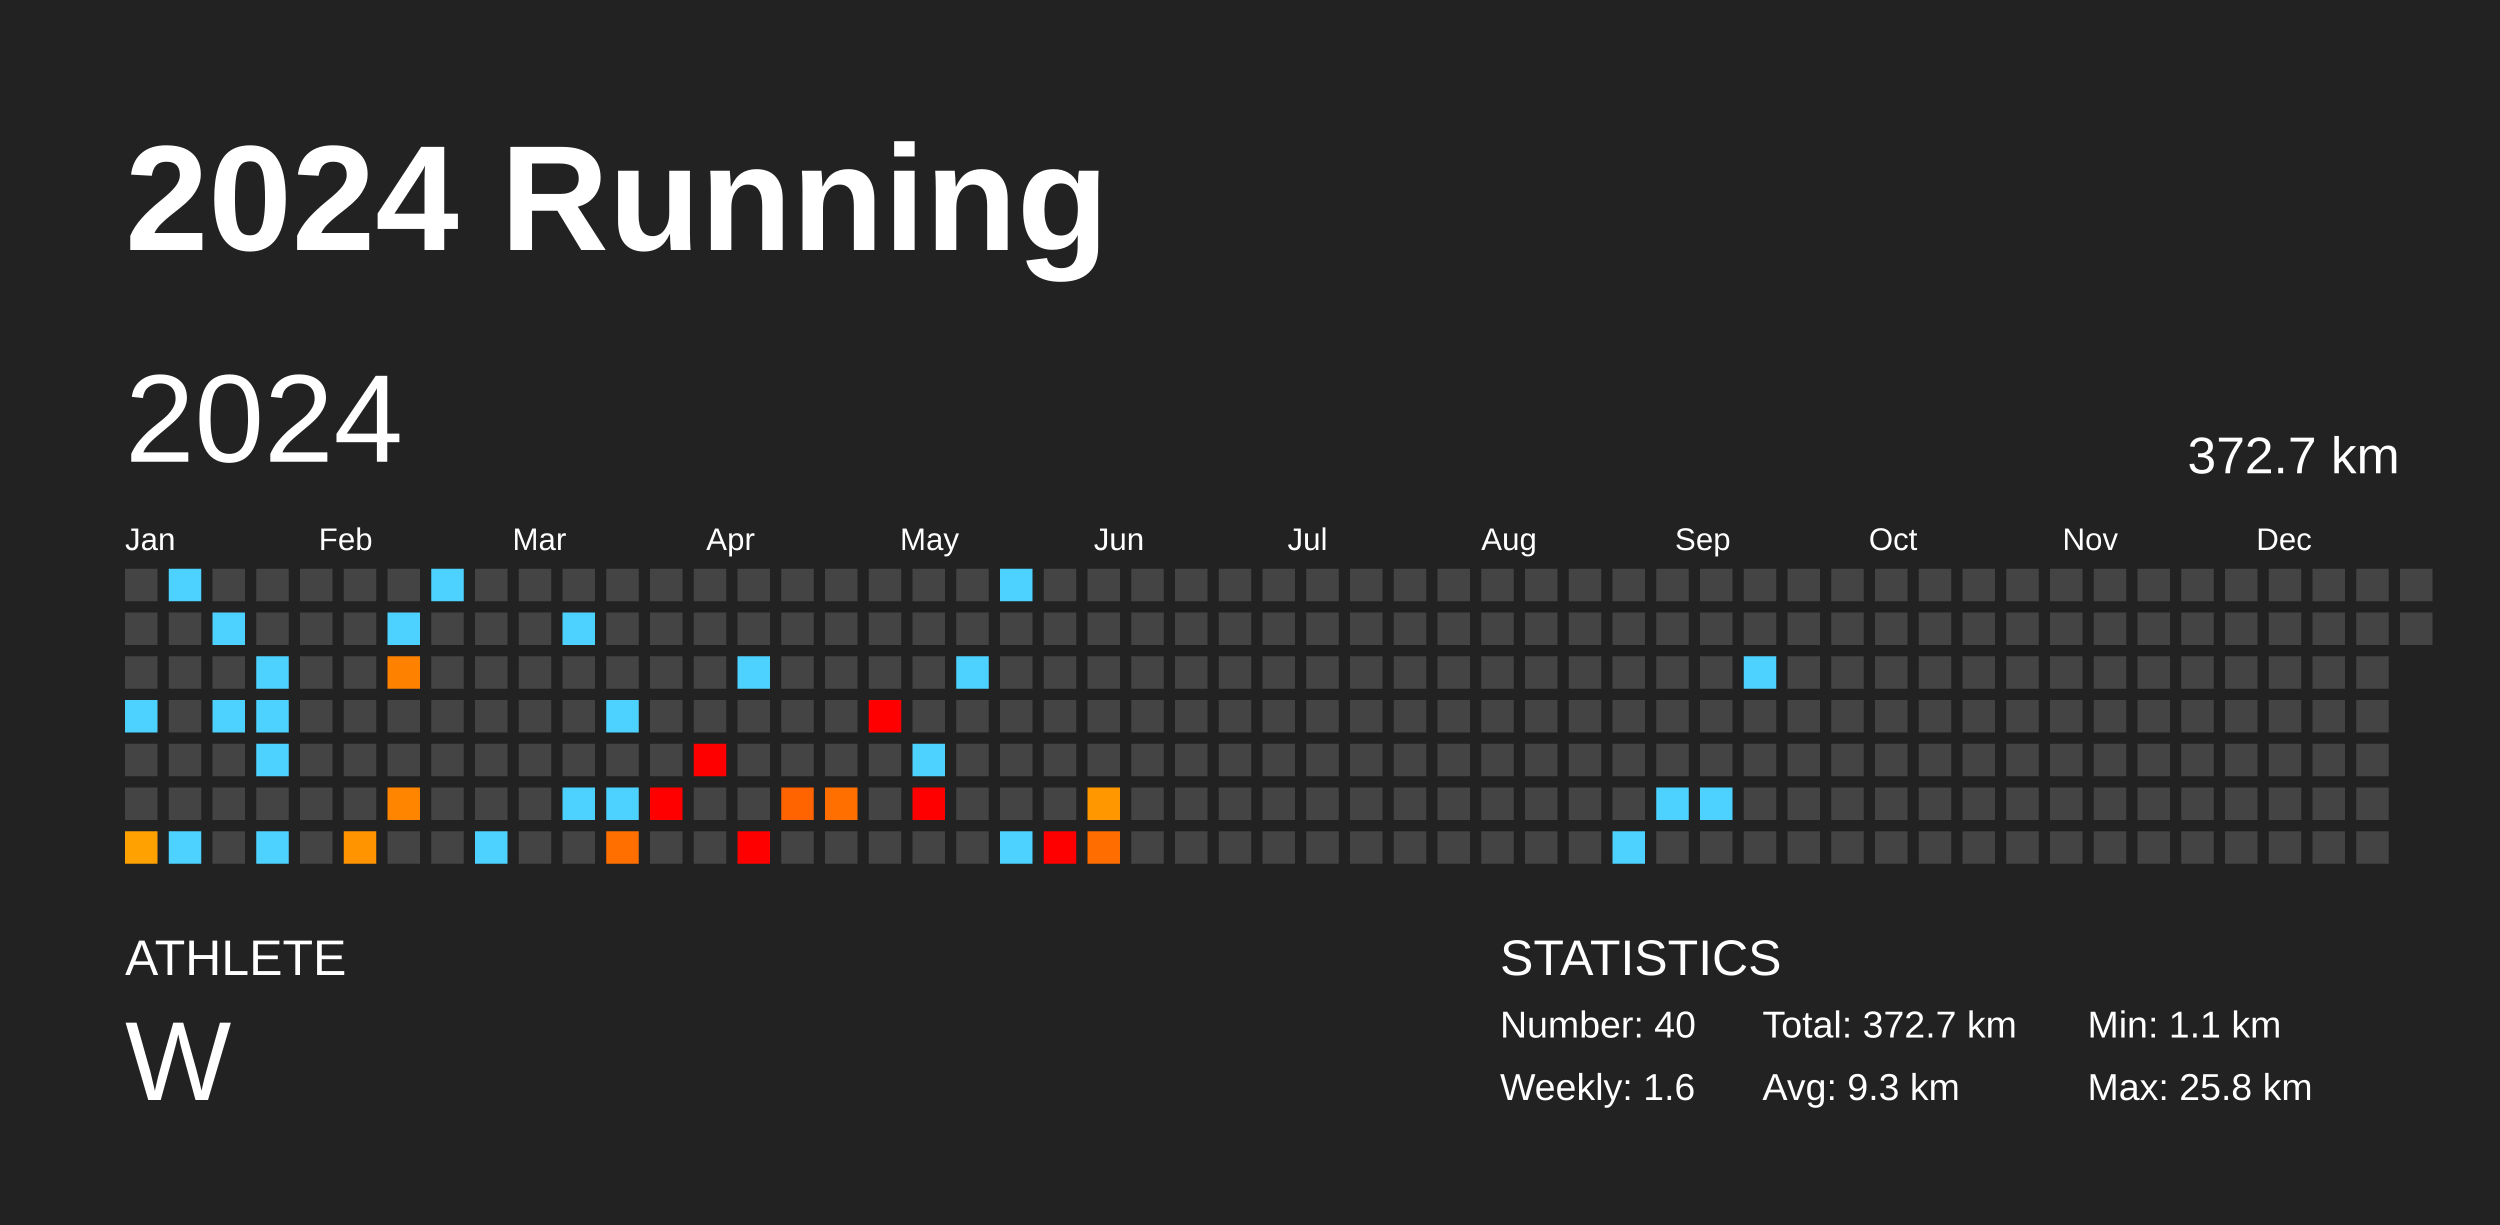
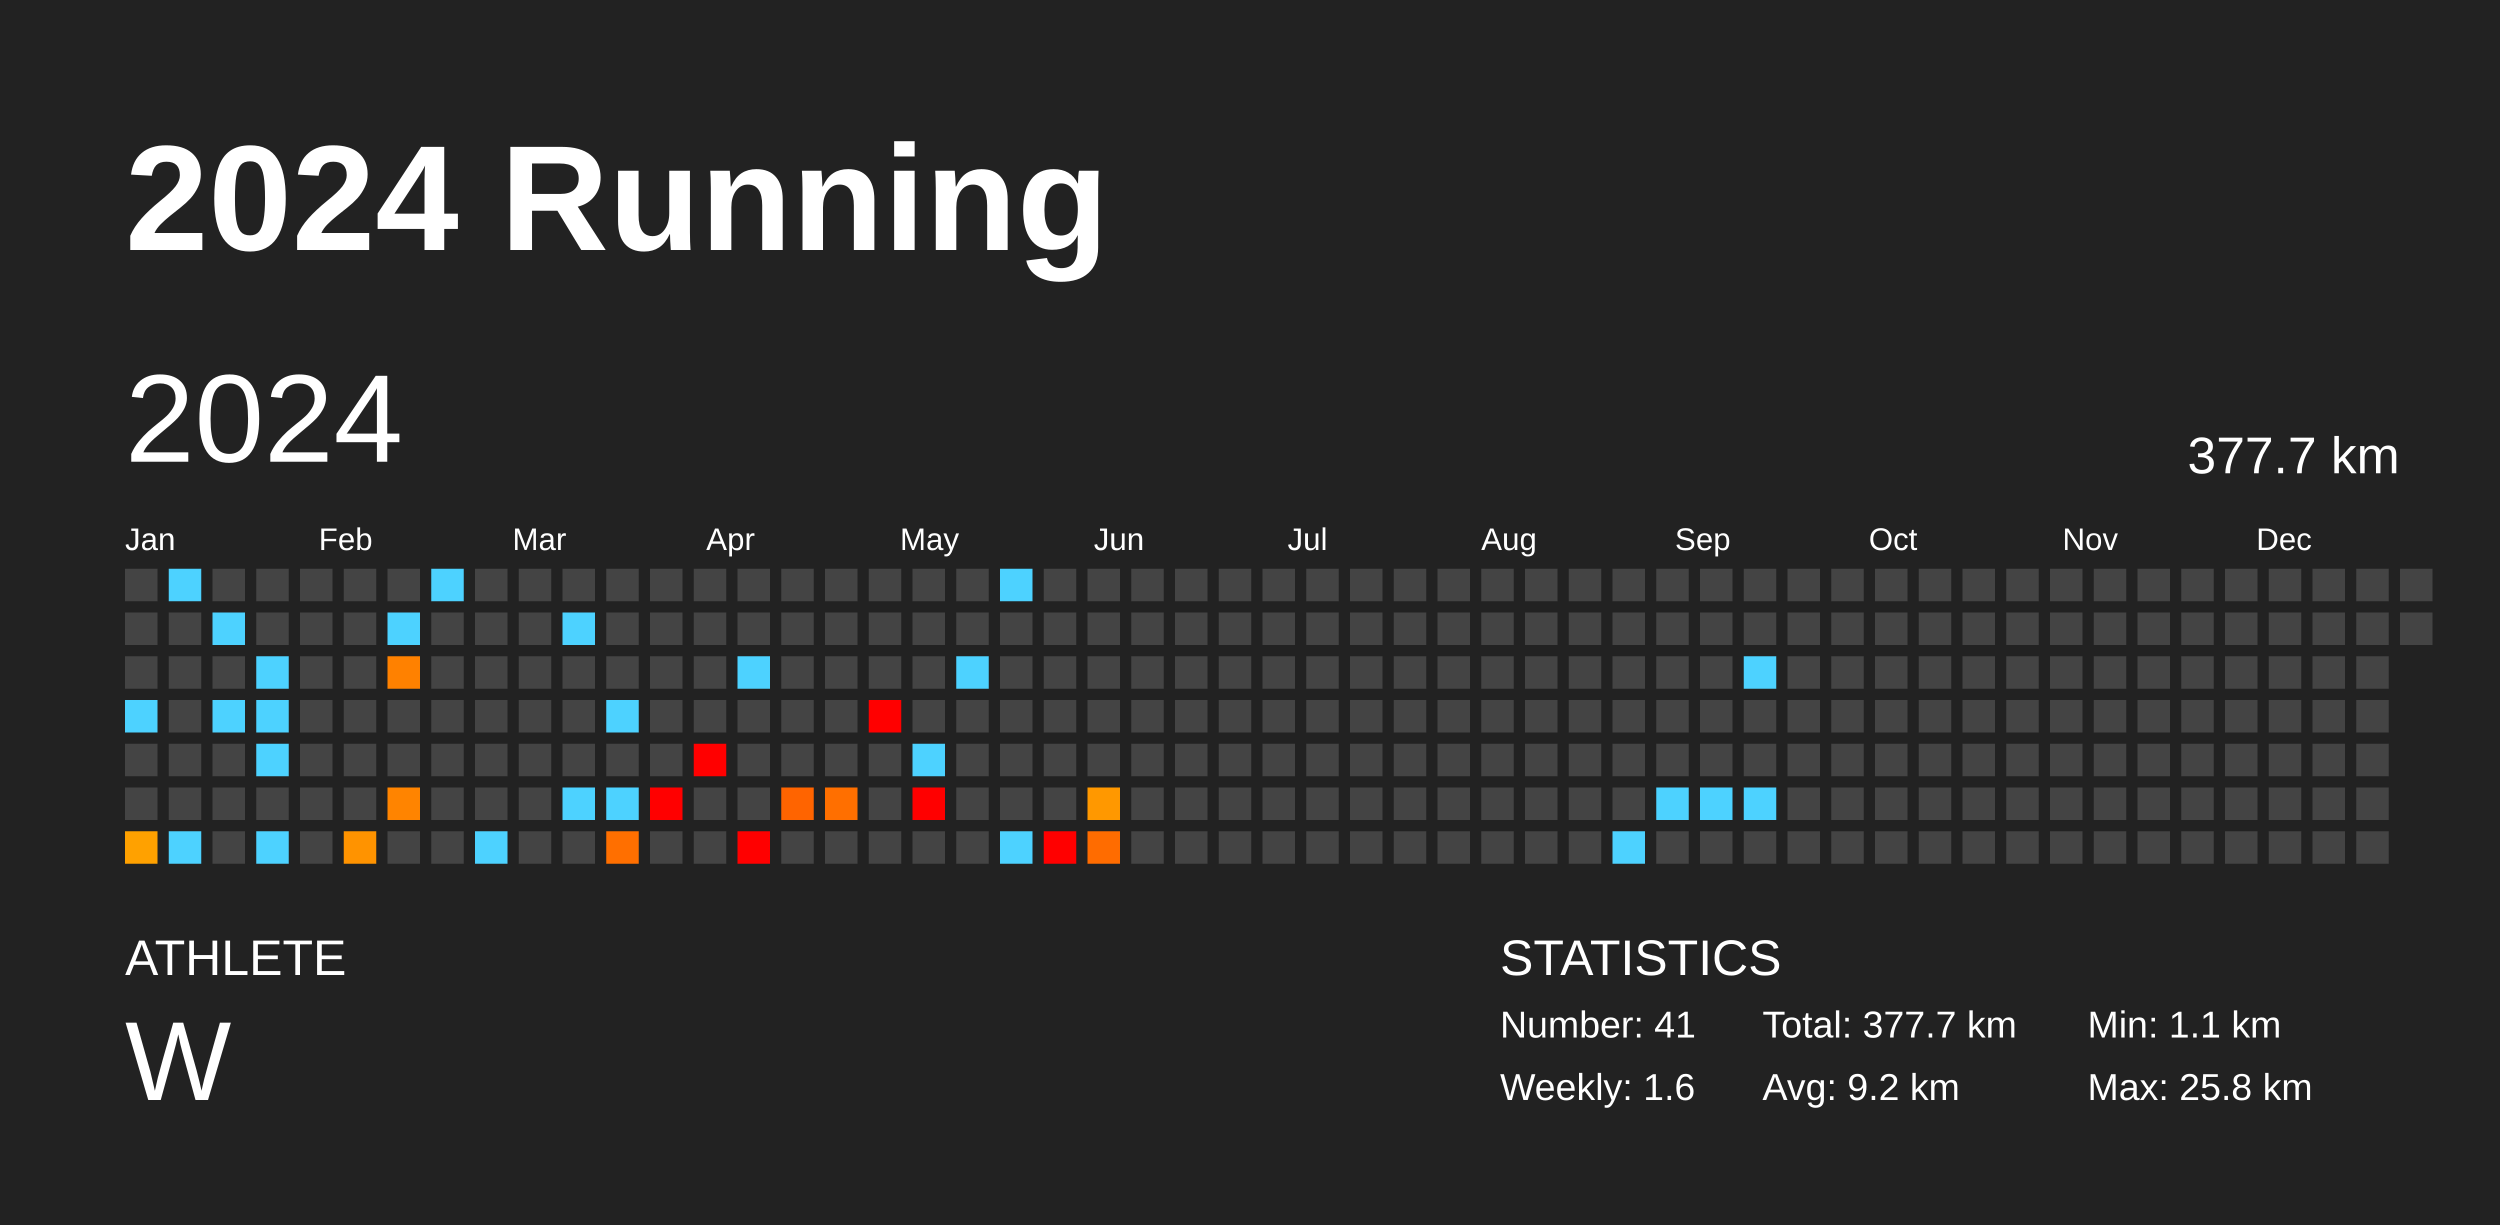
<svg xmlns="http://www.w3.org/2000/svg" baseProfile="full" height="98mm" version="1.1" viewBox="0,0,200,98" width="200mm">
  <defs />
  <rect fill="#222222" height="98" width="200" x="0" y="0" />
  <text fill="#FFFFFF" style="font-size:12px; font-family:Arial; font-weight:bold;" x="10" y="20">2024 Running</text>
  <text fill="#FFFFFF" style="font-size:4px; font-family:Arial" x="10" y="78">ATHLETE</text>
  <text fill="#FFFFFF" style="font-size:9px; font-family:Arial" x="10" y="88">W</text>
  <text fill="#FFFFFF" style="font-size:4px; font-family:Arial" x="120" y="78">STATISTICS</text>
-   <text fill="#FFFFFF" style="font-size:3px; font-family:Arial" x="120" y="83">Number: 40</text>
+   <text fill="#FFFFFF" style="font-size:3px; font-family:Arial" x="120" y="83">Number: 41</text>
  <text fill="#FFFFFF" style="font-size:3px; font-family:Arial" x="120" y="88">Weekly: 1.6</text>
-   <text fill="#FFFFFF" style="font-size:3px; font-family:Arial" x="141" y="83">Total: 372.7 km</text>
-   <text fill="#FFFFFF" style="font-size:3px; font-family:Arial" x="141" y="88">Avg: 9.3 km</text>
+   <text fill="#FFFFFF" style="font-size:3px; font-family:Arial" x="141" y="83">Total: 377.7 km</text>
+   <text fill="#FFFFFF" style="font-size:3px; font-family:Arial" x="141" y="88">Avg: 9.2 km</text>
  <text fill="#FFFFFF" style="font-size:3px; font-family:Arial" x="167" y="83">Min: 1.1 km</text>
  <text fill="#FFFFFF" style="font-size:3px; font-family:Arial" x="167" y="88">Max: 25.8 km</text>
  <text dominant-baseline="hanging" fill="#FFFFFF" style="font-size:10.0px; font-family:Arial;" x="10" y="30">2024</text>
-   <text dominant-baseline="hanging" fill="#FFFFFF" style="font-size:4.125px; font-family:Arial;" x="175" y="35">372.7 km</text>
+   <text dominant-baseline="hanging" fill="#FFFFFF" style="font-size:4.125px; font-family:Arial;" x="175" y="35">377.7 km</text>
  <text fill="#FFFFFF" style="font-size:2.5px; font-family:Arial" x="10.0" y="44">Jan</text>
  <text fill="#FFFFFF" style="font-size:2.5px; font-family:Arial" x="25.5" y="44">Feb</text>
  <text fill="#FFFFFF" style="font-size:2.5px; font-family:Arial" x="41.0" y="44">Mar</text>
  <text fill="#FFFFFF" style="font-size:2.5px; font-family:Arial" x="56.5" y="44">Apr</text>
  <text fill="#FFFFFF" style="font-size:2.5px; font-family:Arial" x="72.0" y="44">May</text>
  <text fill="#FFFFFF" style="font-size:2.5px; font-family:Arial" x="87.5" y="44">Jun</text>
  <text fill="#FFFFFF" style="font-size:2.5px; font-family:Arial" x="103.0" y="44">Jul</text>
  <text fill="#FFFFFF" style="font-size:2.5px; font-family:Arial" x="118.5" y="44">Aug</text>
  <text fill="#FFFFFF" style="font-size:2.5px; font-family:Arial" x="134.0" y="44">Sep</text>
  <text fill="#FFFFFF" style="font-size:2.5px; font-family:Arial" x="149.5" y="44">Oct</text>
  <text fill="#FFFFFF" style="font-size:2.5px; font-family:Arial" x="165.0" y="44">Nov</text>
  <text fill="#FFFFFF" style="font-size:2.5px; font-family:Arial" x="180.5" y="44">Dec</text>
  <rect fill="#444444" height="2.6" width="2.6" x="10.0" y="45.5" />
  <rect fill="#444444" height="2.6" width="2.6" x="10.0" y="49.0" />
  <rect fill="#444444" height="2.6" width="2.6" x="10.0" y="52.5" />
  <rect fill="#4dd2ff" height="2.6" width="2.6" x="10.0" y="56.0" />
  <rect fill="#444444" height="2.6" width="2.6" x="10.0" y="59.5" />
  <rect fill="#444444" height="2.6" width="2.6" x="10.0" y="63.0" />
  <rect fill="#ffa100" height="2.6" width="2.6" x="10.0" y="66.5" />
  <rect fill="#4dd2ff" height="2.6" width="2.6" x="13.5" y="45.5" />
  <rect fill="#444444" height="2.6" width="2.6" x="13.5" y="49.0" />
  <rect fill="#444444" height="2.6" width="2.6" x="13.5" y="52.5" />
  <rect fill="#444444" height="2.6" width="2.6" x="13.5" y="56.0" />
  <rect fill="#444444" height="2.6" width="2.6" x="13.5" y="59.5" />
  <rect fill="#444444" height="2.6" width="2.6" x="13.5" y="63.0" />
  <rect fill="#4dd2ff" height="2.6" width="2.6" x="13.5" y="66.5" />
  <rect fill="#444444" height="2.6" width="2.6" x="17.0" y="45.5" />
  <rect fill="#4dd2ff" height="2.6" width="2.6" x="17.0" y="49.0" />
  <rect fill="#444444" height="2.6" width="2.6" x="17.0" y="52.5" />
  <rect fill="#4dd2ff" height="2.6" width="2.6" x="17.0" y="56.0" />
  <rect fill="#444444" height="2.6" width="2.6" x="17.0" y="59.5" />
  <rect fill="#444444" height="2.6" width="2.6" x="17.0" y="63.0" />
  <rect fill="#444444" height="2.6" width="2.6" x="17.0" y="66.5" />
  <rect fill="#444444" height="2.6" width="2.6" x="20.5" y="45.5" />
  <rect fill="#444444" height="2.6" width="2.6" x="20.5" y="49.0" />
  <rect fill="#4dd2ff" height="2.6" width="2.6" x="20.5" y="52.5" />
  <rect fill="#4dd2ff" height="2.6" width="2.6" x="20.5" y="56.0" />
  <rect fill="#4dd2ff" height="2.6" width="2.6" x="20.5" y="59.5" />
  <rect fill="#444444" height="2.6" width="2.6" x="20.5" y="63.0" />
  <rect fill="#4dd2ff" height="2.6" width="2.6" x="20.5" y="66.5" />
  <rect fill="#444444" height="2.6" width="2.6" x="24.0" y="45.5" />
  <rect fill="#444444" height="2.6" width="2.6" x="24.0" y="49.0" />
  <rect fill="#444444" height="2.6" width="2.6" x="24.0" y="52.5" />
  <rect fill="#444444" height="2.6" width="2.6" x="24.0" y="56.0" />
  <rect fill="#444444" height="2.6" width="2.6" x="24.0" y="59.5" />
  <rect fill="#444444" height="2.6" width="2.6" x="24.0" y="63.0" />
  <rect fill="#444444" height="2.6" width="2.6" x="24.0" y="66.5" />
  <rect fill="#444444" height="2.6" width="2.6" x="27.5" y="45.5" />
  <rect fill="#444444" height="2.6" width="2.6" x="27.5" y="49.0" />
  <rect fill="#444444" height="2.6" width="2.6" x="27.5" y="52.5" />
  <rect fill="#444444" height="2.6" width="2.6" x="27.5" y="56.0" />
  <rect fill="#444444" height="2.6" width="2.6" x="27.5" y="59.5" />
  <rect fill="#444444" height="2.6" width="2.6" x="27.5" y="63.0" />
  <rect fill="#ff9300" height="2.6" width="2.6" x="27.5" y="66.5" />
  <rect fill="#444444" height="2.6" width="2.6" x="31.0" y="45.5" />
  <rect fill="#4dd2ff" height="2.6" width="2.6" x="31.0" y="49.0" />
  <rect fill="#ff8100" height="2.6" width="2.6" x="31.0" y="52.5" />
  <rect fill="#444444" height="2.6" width="2.6" x="31.0" y="56.0" />
  <rect fill="#444444" height="2.6" width="2.6" x="31.0" y="59.5" />
  <rect fill="#ff8400" height="2.6" width="2.6" x="31.0" y="63.0" />
  <rect fill="#444444" height="2.6" width="2.6" x="31.0" y="66.5" />
  <rect fill="#4dd2ff" height="2.6" width="2.6" x="34.5" y="45.5" />
  <rect fill="#444444" height="2.6" width="2.6" x="34.5" y="49.0" />
  <rect fill="#444444" height="2.6" width="2.6" x="34.5" y="52.5" />
  <rect fill="#444444" height="2.6" width="2.6" x="34.5" y="56.0" />
  <rect fill="#444444" height="2.6" width="2.6" x="34.5" y="59.5" />
  <rect fill="#444444" height="2.6" width="2.6" x="34.5" y="63.0" />
  <rect fill="#444444" height="2.6" width="2.6" x="34.5" y="66.5" />
  <rect fill="#444444" height="2.6" width="2.6" x="38.0" y="45.5" />
  <rect fill="#444444" height="2.6" width="2.6" x="38.0" y="49.0" />
  <rect fill="#444444" height="2.6" width="2.6" x="38.0" y="52.5" />
  <rect fill="#444444" height="2.6" width="2.6" x="38.0" y="56.0" />
  <rect fill="#444444" height="2.6" width="2.6" x="38.0" y="59.5" />
  <rect fill="#444444" height="2.6" width="2.6" x="38.0" y="63.0" />
  <rect fill="#4dd2ff" height="2.6" width="2.6" x="38.0" y="66.5" />
  <rect fill="#444444" height="2.6" width="2.6" x="41.5" y="45.5" />
  <rect fill="#444444" height="2.6" width="2.6" x="41.5" y="49.0" />
  <rect fill="#444444" height="2.6" width="2.6" x="41.5" y="52.5" />
  <rect fill="#444444" height="2.6" width="2.6" x="41.5" y="56.0" />
  <rect fill="#444444" height="2.6" width="2.6" x="41.5" y="59.5" />
  <rect fill="#444444" height="2.6" width="2.6" x="41.5" y="63.0" />
  <rect fill="#444444" height="2.6" width="2.6" x="41.5" y="66.5" />
  <rect fill="#444444" height="2.6" width="2.6" x="45.0" y="45.5" />
  <rect fill="#4dd2ff" height="2.6" width="2.6" x="45.0" y="49.0" />
  <rect fill="#444444" height="2.6" width="2.6" x="45.0" y="52.5" />
  <rect fill="#444444" height="2.6" width="2.6" x="45.0" y="56.0" />
  <rect fill="#444444" height="2.6" width="2.6" x="45.0" y="59.5" />
  <rect fill="#4dd2ff" height="2.6" width="2.6" x="45.0" y="63.0" />
  <rect fill="#444444" height="2.6" width="2.6" x="45.0" y="66.5" />
  <rect fill="#444444" height="2.6" width="2.6" x="48.5" y="45.5" />
  <rect fill="#444444" height="2.6" width="2.6" x="48.5" y="49.0" />
  <rect fill="#444444" height="2.6" width="2.6" x="48.5" y="52.5" />
  <rect fill="#4dd2ff" height="2.6" width="2.6" x="48.5" y="56.0" />
  <rect fill="#444444" height="2.6" width="2.6" x="48.5" y="59.5" />
  <rect fill="#4dd2ff" height="2.6" width="2.6" x="48.5" y="63.0" />
  <rect fill="#ff6f00" height="2.6" width="2.6" x="48.5" y="66.5" />
  <rect fill="#444444" height="2.6" width="2.6" x="52.0" y="45.5" />
  <rect fill="#444444" height="2.6" width="2.6" x="52.0" y="49.0" />
  <rect fill="#444444" height="2.6" width="2.6" x="52.0" y="52.5" />
  <rect fill="#444444" height="2.6" width="2.6" x="52.0" y="56.0" />
  <rect fill="#444444" height="2.6" width="2.6" x="52.0" y="59.5" />
  <rect fill="red" height="2.6" width="2.6" x="52.0" y="63.0" />
  <rect fill="#444444" height="2.6" width="2.6" x="52.0" y="66.5" />
  <rect fill="#444444" height="2.6" width="2.6" x="55.5" y="45.5" />
  <rect fill="#444444" height="2.6" width="2.6" x="55.5" y="49.0" />
  <rect fill="#444444" height="2.6" width="2.6" x="55.5" y="52.5" />
  <rect fill="#444444" height="2.6" width="2.6" x="55.5" y="56.0" />
  <rect fill="red" height="2.6" width="2.6" x="55.5" y="59.5" />
  <rect fill="#444444" height="2.6" width="2.6" x="55.5" y="63.0" />
  <rect fill="#444444" height="2.6" width="2.6" x="55.5" y="66.5" />
  <rect fill="#444444" height="2.6" width="2.6" x="59.0" y="45.5" />
  <rect fill="#444444" height="2.6" width="2.6" x="59.0" y="49.0" />
  <rect fill="#4dd2ff" height="2.6" width="2.6" x="59.0" y="52.5" />
  <rect fill="#444444" height="2.6" width="2.6" x="59.0" y="56.0" />
  <rect fill="#444444" height="2.6" width="2.6" x="59.0" y="59.5" />
  <rect fill="#444444" height="2.6" width="2.6" x="59.0" y="63.0" />
  <rect fill="red" height="2.6" width="2.6" x="59.0" y="66.5" />
  <rect fill="#444444" height="2.6" width="2.6" x="62.5" y="45.5" />
  <rect fill="#444444" height="2.6" width="2.6" x="62.5" y="49.0" />
  <rect fill="#444444" height="2.6" width="2.6" x="62.5" y="52.5" />
  <rect fill="#444444" height="2.6" width="2.6" x="62.5" y="56.0" />
  <rect fill="#444444" height="2.6" width="2.6" x="62.5" y="59.5" />
  <rect fill="#ff6400" height="2.6" width="2.6" x="62.5" y="63.0" />
  <rect fill="#444444" height="2.6" width="2.6" x="62.5" y="66.5" />
  <rect fill="#444444" height="2.6" width="2.6" x="66.0" y="45.5" />
  <rect fill="#444444" height="2.6" width="2.6" x="66.0" y="49.0" />
  <rect fill="#444444" height="2.6" width="2.6" x="66.0" y="52.5" />
  <rect fill="#444444" height="2.6" width="2.6" x="66.0" y="56.0" />
  <rect fill="#444444" height="2.6" width="2.6" x="66.0" y="59.5" />
  <rect fill="#ff6f00" height="2.6" width="2.6" x="66.0" y="63.0" />
  <rect fill="#444444" height="2.6" width="2.6" x="66.0" y="66.5" />
  <rect fill="#444444" height="2.6" width="2.6" x="69.5" y="45.5" />
  <rect fill="#444444" height="2.6" width="2.6" x="69.5" y="49.0" />
  <rect fill="#444444" height="2.6" width="2.6" x="69.5" y="52.5" />
  <rect fill="red" height="2.6" width="2.6" x="69.5" y="56.0" />
  <rect fill="#444444" height="2.6" width="2.6" x="69.5" y="59.5" />
  <rect fill="#444444" height="2.6" width="2.6" x="69.5" y="63.0" />
  <rect fill="#444444" height="2.6" width="2.6" x="69.5" y="66.5" />
  <rect fill="#444444" height="2.6" width="2.6" x="73.0" y="45.5" />
  <rect fill="#444444" height="2.6" width="2.6" x="73.0" y="49.0" />
  <rect fill="#444444" height="2.6" width="2.6" x="73.0" y="52.5" />
  <rect fill="#444444" height="2.6" width="2.6" x="73.0" y="56.0" />
  <rect fill="#4dd2ff" height="2.6" width="2.6" x="73.0" y="59.5" />
  <rect fill="red" height="2.6" width="2.6" x="73.0" y="63.0" />
  <rect fill="#444444" height="2.6" width="2.6" x="73.0" y="66.5" />
  <rect fill="#444444" height="2.6" width="2.6" x="76.5" y="45.5" />
  <rect fill="#444444" height="2.6" width="2.6" x="76.5" y="49.0" />
  <rect fill="#4dd2ff" height="2.6" width="2.6" x="76.5" y="52.5" />
  <rect fill="#444444" height="2.6" width="2.6" x="76.5" y="56.0" />
  <rect fill="#444444" height="2.6" width="2.6" x="76.5" y="59.5" />
  <rect fill="#444444" height="2.6" width="2.6" x="76.5" y="63.0" />
  <rect fill="#444444" height="2.6" width="2.6" x="76.5" y="66.5" />
  <rect fill="#4dd2ff" height="2.6" width="2.6" x="80.0" y="45.5" />
  <rect fill="#444444" height="2.6" width="2.6" x="80.0" y="49.0" />
  <rect fill="#444444" height="2.6" width="2.6" x="80.0" y="52.5" />
  <rect fill="#444444" height="2.6" width="2.6" x="80.0" y="56.0" />
  <rect fill="#444444" height="2.6" width="2.6" x="80.0" y="59.5" />
  <rect fill="#444444" height="2.6" width="2.6" x="80.0" y="63.0" />
  <rect fill="#4dd2ff" height="2.6" width="2.6" x="80.0" y="66.5" />
  <rect fill="#444444" height="2.6" width="2.6" x="83.5" y="45.5" />
  <rect fill="#444444" height="2.6" width="2.6" x="83.5" y="49.0" />
  <rect fill="#444444" height="2.6" width="2.6" x="83.5" y="52.5" />
  <rect fill="#444444" height="2.6" width="2.6" x="83.5" y="56.0" />
  <rect fill="#444444" height="2.6" width="2.6" x="83.5" y="59.5" />
  <rect fill="#444444" height="2.6" width="2.6" x="83.5" y="63.0" />
  <rect fill="red" height="2.6" width="2.6" x="83.5" y="66.5" />
  <rect fill="#444444" height="2.6" width="2.6" x="87.0" y="45.5" />
  <rect fill="#444444" height="2.6" width="2.6" x="87.0" y="49.0" />
  <rect fill="#444444" height="2.6" width="2.6" x="87.0" y="52.5" />
  <rect fill="#444444" height="2.6" width="2.6" x="87.0" y="56.0" />
  <rect fill="#444444" height="2.6" width="2.6" x="87.0" y="59.5" />
  <rect fill="#ff9800" height="2.6" width="2.6" x="87.0" y="63.0" />
  <rect fill="#ff6c00" height="2.6" width="2.6" x="87.0" y="66.5" />
  <rect fill="#444444" height="2.6" width="2.6" x="90.5" y="45.5" />
  <rect fill="#444444" height="2.6" width="2.6" x="90.5" y="49.0" />
  <rect fill="#444444" height="2.6" width="2.6" x="90.5" y="52.5" />
  <rect fill="#444444" height="2.6" width="2.6" x="90.5" y="56.0" />
  <rect fill="#444444" height="2.6" width="2.6" x="90.5" y="59.5" />
  <rect fill="#444444" height="2.6" width="2.6" x="90.5" y="63.0" />
  <rect fill="#444444" height="2.6" width="2.6" x="90.5" y="66.5" />
  <rect fill="#444444" height="2.6" width="2.6" x="94.0" y="45.5" />
  <rect fill="#444444" height="2.6" width="2.6" x="94.0" y="49.0" />
  <rect fill="#444444" height="2.6" width="2.6" x="94.0" y="52.5" />
  <rect fill="#444444" height="2.6" width="2.6" x="94.0" y="56.0" />
  <rect fill="#444444" height="2.6" width="2.6" x="94.0" y="59.5" />
  <rect fill="#444444" height="2.6" width="2.6" x="94.0" y="63.0" />
  <rect fill="#444444" height="2.6" width="2.6" x="94.0" y="66.5" />
  <rect fill="#444444" height="2.6" width="2.6" x="97.5" y="45.5" />
  <rect fill="#444444" height="2.6" width="2.6" x="97.5" y="49.0" />
  <rect fill="#444444" height="2.6" width="2.6" x="97.5" y="52.5" />
  <rect fill="#444444" height="2.6" width="2.6" x="97.5" y="56.0" />
  <rect fill="#444444" height="2.6" width="2.6" x="97.5" y="59.5" />
  <rect fill="#444444" height="2.6" width="2.6" x="97.5" y="63.0" />
  <rect fill="#444444" height="2.6" width="2.6" x="97.5" y="66.5" />
  <rect fill="#444444" height="2.6" width="2.6" x="101.0" y="45.5" />
  <rect fill="#444444" height="2.6" width="2.6" x="101.0" y="49.0" />
  <rect fill="#444444" height="2.6" width="2.6" x="101.0" y="52.5" />
  <rect fill="#444444" height="2.6" width="2.6" x="101.0" y="56.0" />
  <rect fill="#444444" height="2.6" width="2.6" x="101.0" y="59.5" />
  <rect fill="#444444" height="2.6" width="2.6" x="101.0" y="63.0" />
  <rect fill="#444444" height="2.6" width="2.6" x="101.0" y="66.5" />
  <rect fill="#444444" height="2.6" width="2.6" x="104.5" y="45.5" />
  <rect fill="#444444" height="2.6" width="2.6" x="104.5" y="49.0" />
  <rect fill="#444444" height="2.6" width="2.6" x="104.5" y="52.5" />
  <rect fill="#444444" height="2.6" width="2.6" x="104.5" y="56.0" />
  <rect fill="#444444" height="2.6" width="2.6" x="104.5" y="59.5" />
  <rect fill="#444444" height="2.6" width="2.6" x="104.5" y="63.0" />
  <rect fill="#444444" height="2.6" width="2.6" x="104.5" y="66.5" />
  <rect fill="#444444" height="2.6" width="2.6" x="108.0" y="45.5" />
  <rect fill="#444444" height="2.6" width="2.6" x="108.0" y="49.0" />
  <rect fill="#444444" height="2.6" width="2.6" x="108.0" y="52.5" />
  <rect fill="#444444" height="2.6" width="2.6" x="108.0" y="56.0" />
  <rect fill="#444444" height="2.6" width="2.6" x="108.0" y="59.5" />
  <rect fill="#444444" height="2.6" width="2.6" x="108.0" y="63.0" />
  <rect fill="#444444" height="2.6" width="2.6" x="108.0" y="66.5" />
  <rect fill="#444444" height="2.6" width="2.6" x="111.5" y="45.5" />
  <rect fill="#444444" height="2.6" width="2.6" x="111.5" y="49.0" />
  <rect fill="#444444" height="2.6" width="2.6" x="111.5" y="52.5" />
  <rect fill="#444444" height="2.6" width="2.6" x="111.5" y="56.0" />
  <rect fill="#444444" height="2.6" width="2.6" x="111.5" y="59.5" />
  <rect fill="#444444" height="2.6" width="2.6" x="111.5" y="63.0" />
  <rect fill="#444444" height="2.6" width="2.6" x="111.5" y="66.5" />
  <rect fill="#444444" height="2.6" width="2.6" x="115.0" y="45.5" />
  <rect fill="#444444" height="2.6" width="2.6" x="115.0" y="49.0" />
  <rect fill="#444444" height="2.6" width="2.6" x="115.0" y="52.5" />
  <rect fill="#444444" height="2.6" width="2.6" x="115.0" y="56.0" />
  <rect fill="#444444" height="2.6" width="2.6" x="115.0" y="59.5" />
  <rect fill="#444444" height="2.6" width="2.6" x="115.0" y="63.0" />
  <rect fill="#444444" height="2.6" width="2.6" x="115.0" y="66.5" />
  <rect fill="#444444" height="2.6" width="2.6" x="118.5" y="45.5" />
  <rect fill="#444444" height="2.6" width="2.6" x="118.5" y="49.0" />
  <rect fill="#444444" height="2.6" width="2.6" x="118.5" y="52.5" />
  <rect fill="#444444" height="2.6" width="2.6" x="118.5" y="56.0" />
  <rect fill="#444444" height="2.6" width="2.6" x="118.5" y="59.5" />
  <rect fill="#444444" height="2.6" width="2.6" x="118.5" y="63.0" />
  <rect fill="#444444" height="2.6" width="2.6" x="118.5" y="66.5" />
  <rect fill="#444444" height="2.6" width="2.6" x="122.0" y="45.5" />
  <rect fill="#444444" height="2.6" width="2.6" x="122.0" y="49.0" />
  <rect fill="#444444" height="2.6" width="2.6" x="122.0" y="52.5" />
  <rect fill="#444444" height="2.6" width="2.6" x="122.0" y="56.0" />
  <rect fill="#444444" height="2.6" width="2.6" x="122.0" y="59.5" />
  <rect fill="#444444" height="2.6" width="2.6" x="122.0" y="63.0" />
  <rect fill="#444444" height="2.6" width="2.6" x="122.0" y="66.5" />
  <rect fill="#444444" height="2.6" width="2.6" x="125.5" y="45.5" />
  <rect fill="#444444" height="2.6" width="2.6" x="125.5" y="49.0" />
  <rect fill="#444444" height="2.6" width="2.6" x="125.5" y="52.5" />
  <rect fill="#444444" height="2.6" width="2.6" x="125.5" y="56.0" />
  <rect fill="#444444" height="2.6" width="2.6" x="125.5" y="59.5" />
  <rect fill="#444444" height="2.6" width="2.6" x="125.5" y="63.0" />
  <rect fill="#444444" height="2.6" width="2.6" x="125.5" y="66.5" />
  <rect fill="#444444" height="2.6" width="2.6" x="129.0" y="45.5" />
  <rect fill="#444444" height="2.6" width="2.6" x="129.0" y="49.0" />
  <rect fill="#444444" height="2.6" width="2.6" x="129.0" y="52.5" />
  <rect fill="#444444" height="2.6" width="2.6" x="129.0" y="56.0" />
  <rect fill="#444444" height="2.6" width="2.6" x="129.0" y="59.5" />
  <rect fill="#444444" height="2.6" width="2.6" x="129.0" y="63.0" />
  <rect fill="#4dd2ff" height="2.6" width="2.6" x="129.0" y="66.5" />
  <rect fill="#444444" height="2.6" width="2.6" x="132.5" y="45.5" />
  <rect fill="#444444" height="2.6" width="2.6" x="132.5" y="49.0" />
  <rect fill="#444444" height="2.6" width="2.6" x="132.5" y="52.5" />
  <rect fill="#444444" height="2.6" width="2.6" x="132.5" y="56.0" />
  <rect fill="#444444" height="2.6" width="2.6" x="132.5" y="59.5" />
  <rect fill="#4dd2ff" height="2.6" width="2.6" x="132.5" y="63.0" />
  <rect fill="#444444" height="2.6" width="2.6" x="132.5" y="66.5" />
  <rect fill="#444444" height="2.6" width="2.6" x="136.0" y="45.5" />
  <rect fill="#444444" height="2.6" width="2.6" x="136.0" y="49.0" />
  <rect fill="#444444" height="2.6" width="2.6" x="136.0" y="52.5" />
  <rect fill="#444444" height="2.6" width="2.6" x="136.0" y="56.0" />
  <rect fill="#444444" height="2.6" width="2.6" x="136.0" y="59.5" />
  <rect fill="#4dd2ff" height="2.6" width="2.6" x="136.0" y="63.0" />
  <rect fill="#444444" height="2.6" width="2.6" x="136.0" y="66.5" />
  <rect fill="#444444" height="2.6" width="2.6" x="139.5" y="45.5" />
  <rect fill="#444444" height="2.6" width="2.6" x="139.5" y="49.0" />
  <rect fill="#4dd2ff" height="2.6" width="2.6" x="139.5" y="52.5" />
  <rect fill="#444444" height="2.6" width="2.6" x="139.5" y="56.0" />
  <rect fill="#444444" height="2.6" width="2.6" x="139.5" y="59.5" />
-   <rect fill="#444444" height="2.6" width="2.6" x="139.5" y="63.0" />
+   <rect fill="#4dd2ff" height="2.6" width="2.6" x="139.5" y="63.0" />
  <rect fill="#444444" height="2.6" width="2.6" x="139.5" y="66.5" />
  <rect fill="#444444" height="2.6" width="2.6" x="143.0" y="45.5" />
  <rect fill="#444444" height="2.6" width="2.6" x="143.0" y="49.0" />
  <rect fill="#444444" height="2.6" width="2.6" x="143.0" y="52.5" />
  <rect fill="#444444" height="2.6" width="2.6" x="143.0" y="56.0" />
  <rect fill="#444444" height="2.6" width="2.6" x="143.0" y="59.5" />
  <rect fill="#444444" height="2.6" width="2.6" x="143.0" y="63.0" />
  <rect fill="#444444" height="2.6" width="2.6" x="143.0" y="66.5" />
  <rect fill="#444444" height="2.6" width="2.6" x="146.5" y="45.5" />
  <rect fill="#444444" height="2.6" width="2.6" x="146.5" y="49.0" />
  <rect fill="#444444" height="2.6" width="2.6" x="146.5" y="52.5" />
  <rect fill="#444444" height="2.6" width="2.6" x="146.5" y="56.0" />
  <rect fill="#444444" height="2.6" width="2.6" x="146.5" y="59.5" />
  <rect fill="#444444" height="2.6" width="2.6" x="146.5" y="63.0" />
  <rect fill="#444444" height="2.6" width="2.6" x="146.5" y="66.5" />
  <rect fill="#444444" height="2.6" width="2.6" x="150.0" y="45.5" />
  <rect fill="#444444" height="2.6" width="2.6" x="150.0" y="49.0" />
  <rect fill="#444444" height="2.6" width="2.6" x="150.0" y="52.5" />
  <rect fill="#444444" height="2.6" width="2.6" x="150.0" y="56.0" />
  <rect fill="#444444" height="2.6" width="2.6" x="150.0" y="59.5" />
  <rect fill="#444444" height="2.6" width="2.6" x="150.0" y="63.0" />
  <rect fill="#444444" height="2.6" width="2.6" x="150.0" y="66.5" />
  <rect fill="#444444" height="2.6" width="2.6" x="153.5" y="45.5" />
  <rect fill="#444444" height="2.6" width="2.6" x="153.5" y="49.0" />
  <rect fill="#444444" height="2.6" width="2.6" x="153.5" y="52.5" />
  <rect fill="#444444" height="2.6" width="2.6" x="153.5" y="56.0" />
  <rect fill="#444444" height="2.6" width="2.6" x="153.5" y="59.5" />
  <rect fill="#444444" height="2.6" width="2.6" x="153.5" y="63.0" />
  <rect fill="#444444" height="2.6" width="2.6" x="153.5" y="66.5" />
  <rect fill="#444444" height="2.6" width="2.6" x="157.0" y="45.5" />
  <rect fill="#444444" height="2.6" width="2.6" x="157.0" y="49.0" />
  <rect fill="#444444" height="2.6" width="2.6" x="157.0" y="52.5" />
  <rect fill="#444444" height="2.6" width="2.6" x="157.0" y="56.0" />
  <rect fill="#444444" height="2.6" width="2.6" x="157.0" y="59.5" />
  <rect fill="#444444" height="2.6" width="2.6" x="157.0" y="63.0" />
  <rect fill="#444444" height="2.6" width="2.6" x="157.0" y="66.5" />
  <rect fill="#444444" height="2.6" width="2.6" x="160.5" y="45.5" />
  <rect fill="#444444" height="2.6" width="2.6" x="160.5" y="49.0" />
  <rect fill="#444444" height="2.6" width="2.6" x="160.5" y="52.5" />
  <rect fill="#444444" height="2.6" width="2.6" x="160.5" y="56.0" />
  <rect fill="#444444" height="2.6" width="2.6" x="160.5" y="59.5" />
  <rect fill="#444444" height="2.6" width="2.6" x="160.5" y="63.0" />
  <rect fill="#444444" height="2.6" width="2.6" x="160.5" y="66.5" />
  <rect fill="#444444" height="2.6" width="2.6" x="164.0" y="45.5" />
  <rect fill="#444444" height="2.6" width="2.6" x="164.0" y="49.0" />
  <rect fill="#444444" height="2.6" width="2.6" x="164.0" y="52.5" />
  <rect fill="#444444" height="2.6" width="2.6" x="164.0" y="56.0" />
  <rect fill="#444444" height="2.6" width="2.6" x="164.0" y="59.5" />
  <rect fill="#444444" height="2.6" width="2.6" x="164.0" y="63.0" />
  <rect fill="#444444" height="2.6" width="2.6" x="164.0" y="66.5" />
  <rect fill="#444444" height="2.6" width="2.6" x="167.5" y="45.5" />
  <rect fill="#444444" height="2.6" width="2.6" x="167.5" y="49.0" />
  <rect fill="#444444" height="2.6" width="2.6" x="167.5" y="52.5" />
  <rect fill="#444444" height="2.6" width="2.6" x="167.5" y="56.0" />
  <rect fill="#444444" height="2.6" width="2.6" x="167.5" y="59.5" />
  <rect fill="#444444" height="2.6" width="2.6" x="167.5" y="63.0" />
  <rect fill="#444444" height="2.6" width="2.6" x="167.5" y="66.5" />
  <rect fill="#444444" height="2.6" width="2.6" x="171.0" y="45.5" />
  <rect fill="#444444" height="2.6" width="2.6" x="171.0" y="49.0" />
  <rect fill="#444444" height="2.6" width="2.6" x="171.0" y="52.5" />
  <rect fill="#444444" height="2.6" width="2.6" x="171.0" y="56.0" />
  <rect fill="#444444" height="2.6" width="2.6" x="171.0" y="59.5" />
  <rect fill="#444444" height="2.6" width="2.6" x="171.0" y="63.0" />
  <rect fill="#444444" height="2.6" width="2.6" x="171.0" y="66.5" />
  <rect fill="#444444" height="2.6" width="2.6" x="174.5" y="45.5" />
  <rect fill="#444444" height="2.6" width="2.6" x="174.5" y="49.0" />
  <rect fill="#444444" height="2.6" width="2.6" x="174.5" y="52.5" />
  <rect fill="#444444" height="2.6" width="2.6" x="174.5" y="56.0" />
  <rect fill="#444444" height="2.6" width="2.6" x="174.5" y="59.5" />
  <rect fill="#444444" height="2.6" width="2.6" x="174.5" y="63.0" />
  <rect fill="#444444" height="2.6" width="2.6" x="174.5" y="66.5" />
  <rect fill="#444444" height="2.6" width="2.6" x="178.0" y="45.5" />
  <rect fill="#444444" height="2.6" width="2.6" x="178.0" y="49.0" />
  <rect fill="#444444" height="2.6" width="2.6" x="178.0" y="52.5" />
  <rect fill="#444444" height="2.6" width="2.6" x="178.0" y="56.0" />
  <rect fill="#444444" height="2.6" width="2.6" x="178.0" y="59.5" />
  <rect fill="#444444" height="2.6" width="2.6" x="178.0" y="63.0" />
  <rect fill="#444444" height="2.6" width="2.6" x="178.0" y="66.5" />
  <rect fill="#444444" height="2.6" width="2.6" x="181.5" y="45.5" />
  <rect fill="#444444" height="2.6" width="2.6" x="181.5" y="49.0" />
  <rect fill="#444444" height="2.6" width="2.6" x="181.5" y="52.5" />
  <rect fill="#444444" height="2.6" width="2.6" x="181.5" y="56.0" />
  <rect fill="#444444" height="2.6" width="2.6" x="181.5" y="59.5" />
  <rect fill="#444444" height="2.6" width="2.6" x="181.5" y="63.0" />
  <rect fill="#444444" height="2.6" width="2.6" x="181.5" y="66.5" />
  <rect fill="#444444" height="2.6" width="2.6" x="185.0" y="45.5" />
  <rect fill="#444444" height="2.6" width="2.6" x="185.0" y="49.0" />
  <rect fill="#444444" height="2.6" width="2.6" x="185.0" y="52.5" />
  <rect fill="#444444" height="2.6" width="2.6" x="185.0" y="56.0" />
  <rect fill="#444444" height="2.6" width="2.6" x="185.0" y="59.5" />
  <rect fill="#444444" height="2.6" width="2.6" x="185.0" y="63.0" />
  <rect fill="#444444" height="2.6" width="2.6" x="185.0" y="66.5" />
  <rect fill="#444444" height="2.6" width="2.6" x="188.5" y="45.5" />
  <rect fill="#444444" height="2.6" width="2.6" x="188.5" y="49.0" />
  <rect fill="#444444" height="2.6" width="2.6" x="188.5" y="52.5" />
  <rect fill="#444444" height="2.6" width="2.6" x="188.5" y="56.0" />
  <rect fill="#444444" height="2.6" width="2.6" x="188.5" y="59.5" />
  <rect fill="#444444" height="2.6" width="2.6" x="188.5" y="63.0" />
  <rect fill="#444444" height="2.6" width="2.6" x="188.5" y="66.5" />
  <rect fill="#444444" height="2.6" width="2.6" x="192.0" y="45.5" />
  <rect fill="#444444" height="2.6" width="2.6" x="192.0" y="49.0" />
</svg>
